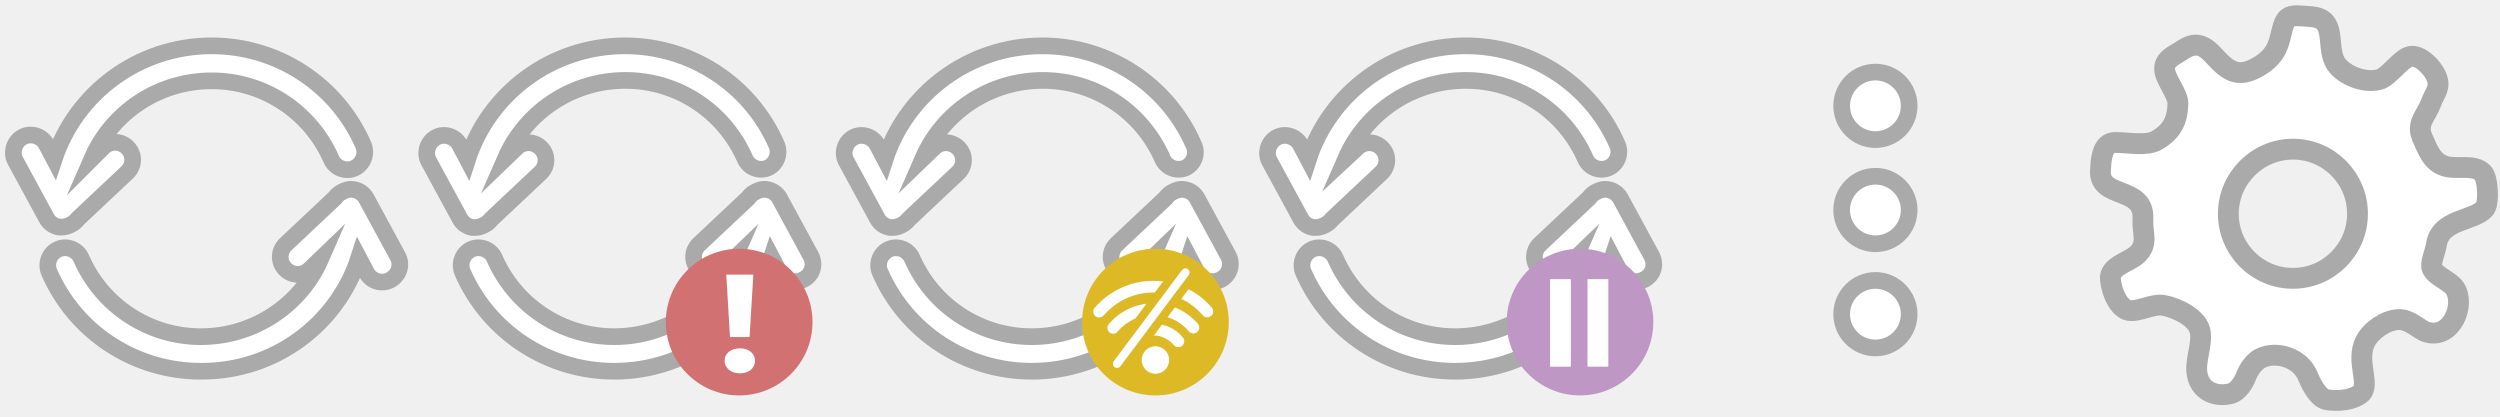
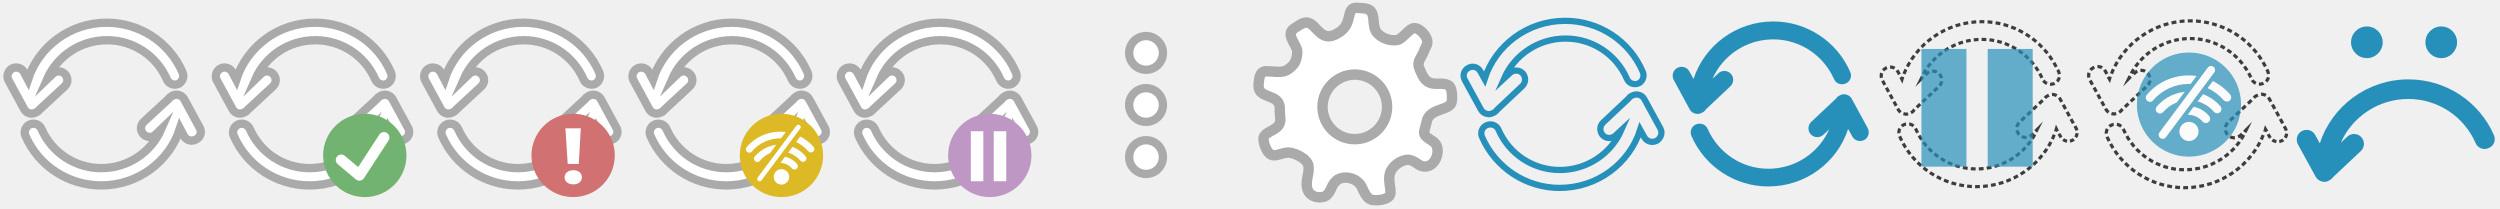
- <svg xmlns="http://www.w3.org/2000/svg" width="600" height="100" viewBox="0 0 600 100">
-   <path fill="#FFF" stroke="#AAA" stroke-width="4" stroke-miterlimit="10" d="M87.2 34.8C80.9 20.3 66.6 11 50.8 11 33.2 11 18.2 22.4 13 38.2l-1.9-3.6c-1.1-2-3.7-2.8-5.7-1.7s-2.8 3.7-1.7 5.7l7.5 13.8c.6 1.1 1.7 1.9 3 2.1h.7c.8 0 1.6-.3 2.3-.7.6-.3 1.1-.8 1.5-1.3l11.8-11.1c1.7-1.6 1.8-4.2.2-5.9-1.6-1.7-4.2-1.8-5.9-.2L22.1 38C26.9 27 38 19.4 50.8 19.4c12.5 0 23.7 7.4 28.7 18.8.9 2.1 3.4 3.1 5.5 2.2 2.2-1 3.1-3.5 2.2-5.6zm8.2 26.6l-7.5-13.8c-.6-1.1-1.7-1.9-3-2.1-1-.2-2 .1-2.9.6-.6.3-1.2.8-1.6 1.4L68.6 58.6c-1.7 1.6-1.8 4.2-.2 5.9 1.6 1.7 4.2 1.8 5.9.2l2.7-2.6c-4.8 11-15.9 18.7-28.8 18.7-12.5 0-23.7-7.4-28.7-18.8-.9-2.1-3.4-3.1-5.5-2.2-2.1.9-3.1 3.4-2.2 5.5 6.3 14.5 20.6 23.8 36.4 23.8C66 89.2 81 77.7 86.1 61.9l1.9 3.6c.8 1.4 2.2 2.2 3.7 2.2.7 0 1.4-.2 2-.5 2.1-1.2 2.9-3.7 1.7-5.8zm91-26.6C180.1 20.3 165.8 11 150 11c-17.7 0-32.7 11.5-37.8 27.3l-1.9-3.6c-1.1-2-3.7-2.8-5.7-1.7-2 1.1-2.8 3.7-1.7 5.7l7.5 13.8c.6 1.1 1.7 1.9 3 2.1h.7c.8 0 1.6-.3 2.3-.7.6-.3 1.1-.8 1.5-1.3l11.8-11.1c1.7-1.6 1.8-4.2.2-5.9-1.6-1.7-4.2-1.8-5.9-.2l-2.7 2.6c4.8-11 15.9-18.7 28.8-18.7 12.5 0 23.7 7.4 28.7 18.8.9 2.1 3.4 3.1 5.5 2.2 2-.9 3-3.4 2.1-5.5zm8.2 26.6l-7.5-13.8c-.6-1.1-1.7-1.9-3-2.1-1-.2-2 .1-2.9.6-.6.3-1.2.8-1.6 1.4l-11.8 11.1c-1.7 1.6-1.8 4.2-.2 5.9 1.6 1.7 4.2 1.8 5.9.2l2.7-2.6c-4.8 11-15.9 18.7-28.8 18.7-12.5 0-23.7-7.4-28.7-18.8-.9-2.1-3.4-3.1-5.5-2.2-2.1.9-3.1 3.4-2.2 5.5 6.3 14.5 20.6 23.8 36.4 23.8 17.7 0 32.7-11.5 37.8-27.3l1.9 3.6c.8 1.4 2.2 2.2 3.7 2.2.7 0 1.4-.2 2-.5 2.2-1.1 2.9-3.6 1.8-5.7z" />
-   <circle fill="#D17171" cx="177.4" cy="77.3" r="17.6" />
-   <path fill="#FFF" d="M173.9 86.6c0-1.8 1.5-3 3.7-3s3.6 1.3 3.6 3-1.4 3-3.6 3-3.7-1.3-3.7-3zm1.3-5.7l-.9-15h6.5l-.9 15h-4.7z" />
-   <path fill="#FFF" stroke="#AAA" stroke-width="4" stroke-miterlimit="10" d="M286.5 34.8C280.2 20.3 265.9 11 250.2 11c-17.7 0-32.7 11.5-37.8 27.3l-1.9-3.6c-1.1-2-3.7-2.8-5.7-1.7s-2.8 3.7-1.7 5.7l7.5 13.8c.6 1.1 1.7 1.9 3 2.1h.7c.8 0 1.6-.3 2.3-.7.6-.3 1.1-.8 1.5-1.3l11.8-11.1c1.7-1.6 1.8-4.2.2-5.9s-4.2-1.8-5.9-.2l-2.7 2.6c4.8-11 15.9-18.7 28.8-18.7 12.5 0 23.7 7.4 28.7 18.8.9 2.1 3.4 3.1 5.5 2.2 2-.9 3-3.4 2-5.5zm8.3 26.6l-7.5-13.8c-.6-1.1-1.7-1.9-3-2.1-1-.2-2 .1-2.9.6-.6.3-1.2.8-1.6 1.4L268 58.6c-1.7 1.6-1.8 4.2-.2 5.9 1.6 1.7 4.2 1.8 5.9.2l2.7-2.6c-4.8 11-15.9 18.7-28.8 18.7-12.5 0-23.7-7.4-28.7-18.8-.9-2.1-3.4-3.1-5.5-2.2-2.1.9-3.1 3.4-2.2 5.5 6.3 14.5 20.6 23.8 36.4 23.8 17.7 0 32.7-11.5 37.8-27.3l1.9 3.6c.8 1.4 2.2 2.2 3.7 2.2.7 0 1.4-.2 2-.5 2.1-1.1 2.9-3.6 1.8-5.7z" />
-   <circle fill="#DDB926" cx="277.3" cy="77.3" r="17.6" />
+ <svg xmlns="http://www.w3.org/2000/svg" viewBox="0 0 1200 100" width="1200" height="100">
+   <path fill="#FFF" stroke="#AAA" stroke-width="4" stroke-miterlimit="10" d="M87.6 34.7C81.3 20.2 67 10.9 51.2 10.9c-17.7 0-32.7 11.5-37.8 27.3l-1.9-3.6c-1.1-2-3.7-2.8-5.7-1.7S3 36.6 4.1 38.6l7.5 13.8c.6 1.1 1.7 1.9 3 2.1h.7c.8 0 1.6-.3 2.3-.7.6-.3 1.1-.8 1.5-1.3l11.9-11c1.7-1.6 1.8-4.2.2-5.9-1.6-1.7-4.2-1.8-5.9-.2L22.6 38c4.8-11 15.9-18.7 28.8-18.7 12.5 0 23.7 7.4 28.7 18.8.9 2.1 3.4 3.1 5.5 2.2 2-1 3-3.4 2-5.6zm8.3 26.7l-7.5-13.8c-.6-1.1-1.7-1.9-3-2.1-1-.2-2 .1-2.9.6-.6.3-1.2.8-1.6 1.4L69 58.5c-1.7 1.6-1.8 4.2-.2 5.9 1.6 1.7 4.2 1.8 5.9.2l2.7-2.6c-4.8 11-15.9 18.7-28.8 18.7-12.5 0-23.7-7.4-28.7-18.8-.9-2.1-3.4-3.1-5.5-2.2-2.1.9-3.1 3.4-2.2 5.5C18.5 79.7 32.8 89 48.6 89c17.7 0 32.7-11.5 37.8-27.3l1.9 3.6c.8 1.4 2.2 2.2 3.7 2.2.7 0 1.4-.2 2-.5 2.2-1 3-3.6 1.9-5.6zm91.7-26.7c-6.3-14.5-20.6-23.8-36.4-23.8-17.7 0-32.7 11.5-37.8 27.3l-1.9-3.6c-1.1-2-3.7-2.8-5.7-1.7-2 1.1-2.8 3.7-1.7 5.7l7.5 13.8c.6 1.1 1.7 1.9 3 2.1h.7c.8 0 1.6-.3 2.3-.7.6-.3 1.1-.8 1.5-1.3l11.9-11c1.7-1.6 1.8-4.2.2-5.9s-4.2-1.8-5.9-.2l-2.7 2.6c4.8-11 15.9-18.7 28.8-18.7 12.5 0 23.7 7.4 28.7 18.8.9 2.1 3.4 3.1 5.5 2.2 2-1 3-3.4 2-5.6zm8.3 26.7l-7.5-13.8c-.6-1.1-1.7-1.9-3-2.1-1-.2-2 .1-2.9.6-.6.3-1.2.8-1.6 1.4l-11.9 11c-1.7 1.6-1.8 4.2-.2 5.9 1.6 1.7 4.2 1.8 5.9.2l2.7-2.6c-4.8 11-15.9 18.7-28.8 18.7-12.5 0-23.7-7.4-28.7-18.8-.9-2.1-3.4-3.1-5.5-2.2-2.1.9-3.1 3.4-2.2 5.5 6.3 14.5 20.6 23.8 36.4 23.8 17.7 0 32.7-11.5 37.8-27.3l1.9 3.6c.8 1.4 2.2 2.2 3.7 2.2.7 0 1.4-.2 2-.5 2.2-1 3-3.6 1.9-5.6z" />
+   <circle fill="#73B371" cx="175.1" cy="74.6" r="20" />
+   <path fill="none" stroke="#FFF" stroke-width="5.239" stroke-linecap="round" stroke-linejoin="round" stroke-miterlimit="10" d="M163.8 76.8l8.7 7.3L184.3 66" />
+   <path fill="#FFF" stroke="#AAA" stroke-width="4" stroke-miterlimit="10" d="M287.6 34.7c-6.3-14.5-20.6-23.8-36.4-23.8-17.7 0-32.7 11.5-37.8 27.3l-1.9-3.6c-1.1-2-3.7-2.8-5.7-1.7s-2.8 3.7-1.7 5.7l7.5 13.8c.6 1.1 1.7 1.9 3 2.1h.7c.8 0 1.6-.3 2.3-.7.6-.3 1.1-.8 1.5-1.3l11.9-11c1.7-1.6 1.8-4.2.2-5.9s-4.2-1.8-5.9-.2l-2.7 2.6c4.8-11 15.9-18.7 28.8-18.7 12.5 0 23.7 7.4 28.7 18.8.9 2.1 3.4 3.1 5.5 2.2 2-1 3-3.4 2-5.6zm8.3 26.7l-7.5-13.8c-.6-1.1-1.7-1.9-3-2.1-1-.2-2 .1-2.9.6-.6.3-1.2.8-1.6 1.4l-11.9 11c-1.7 1.6-1.8 4.2-.2 5.9 1.6 1.7 4.2 1.8 5.9.2l2.7-2.6c-4.8 11-15.9 18.7-28.8 18.7-12.5 0-23.7-7.4-28.7-18.8-.9-2.1-3.4-3.1-5.5-2.2-2.1.9-3.1 3.4-2.2 5.5 6.3 14.5 20.6 23.8 36.4 23.8 17.7 0 32.7-11.5 37.8-27.3l1.9 3.6c.8 1.4 2.2 2.2 3.7 2.2.7 0 1.4-.2 2-.5 2.2-1 3-3.6 1.9-5.6z" />
+   <circle fill="#D17171" cx="275.1" cy="74.6" r="20" />
+   <path fill="#FFF" d="M271 85.1c0-2 1.7-3.4 4.2-3.4s4.1 1.4 4.1 3.4-1.6 3.4-4.1 3.4-4.2-1.4-4.2-3.4zm1.5-6.4l-1.1-17.1h7.4l-1 17.1h-5.3z" />
+   <path fill="#FFF" stroke="#AAA" stroke-width="4" stroke-miterlimit="10" d="M387.6 34.7c-6.3-14.5-20.6-23.8-36.4-23.8-17.7 0-32.7 11.5-37.8 27.3l-1.9-3.6c-1.1-2-3.7-2.8-5.7-1.7s-2.8 3.7-1.7 5.7l7.5 13.8c.6 1.1 1.7 1.9 3 2.1h.7c.8 0 1.6-.3 2.3-.7.6-.3 1.1-.8 1.5-1.3l11.9-11c1.7-1.6 1.8-4.2.2-5.9s-4.2-1.8-5.9-.2l-2.7 2.6c4.8-11 15.9-18.7 28.8-18.7 12.5 0 23.7 7.4 28.7 18.8.9 2.1 3.4 3.1 5.5 2.2 2-1 3-3.4 2-5.6zm8.3 26.7l-7.5-13.8c-.6-1.1-1.7-1.9-3-2.1-1-.2-2 .1-2.9.6-.6.3-1.2.8-1.6 1.4l-11.9 11c-1.7 1.6-1.8 4.2-.2 5.9 1.6 1.7 4.2 1.8 5.9.2l2.7-2.6c-4.8 11-15.9 18.7-28.8 18.7-12.5 0-23.7-7.4-28.7-18.8-.9-2.1-3.4-3.1-5.5-2.2-2.1.9-3.1 3.4-2.2 5.5 6.3 14.5 20.6 23.8 36.4 23.8 17.7 0 32.7-11.5 37.8-27.3l1.9 3.6c.8 1.4 2.2 2.2 3.7 2.2.7 0 1.4-.2 2-.5 2.2-1 3-3.6 1.9-5.6z" />
+   <circle fill="#DDB926" cx="375.1" cy="74.6" r="20" />
  <g fill="#FFF">
-     <circle cx="277.3" cy="86.4" r="3.3" />
-     <path d="M263.8 76.2c-.3 0-.7-.1-.9-.3-.6-.5-.7-1.4-.2-2 3.5-4.1 8.7-6.5 14.1-6.5s10.5 2.3 14 6.4c.5.6.5 1.5-.1 2s-1.5.5-2-.1c-3-3.5-7.3-5.5-11.9-5.5-4.6 0-8.9 2-11.9 5.5-.3.3-.7.5-1.1.5z" />
-     <path d="M267.2 80.1c-.3 0-.7-.1-.9-.3-.6-.5-.7-1.4-.2-2 2.7-3.2 6.6-5 10.7-5s8 1.8 10.7 4.9c.5.6.4 1.5-.2 2-.6.5-1.5.4-2-.2-2.1-2.5-5.2-3.9-8.5-3.9s-6.4 1.4-8.6 4c-.2.3-.6.5-1 .5z" />
-     <path d="M270.9 83.3c-.3 0-.6-.1-.9-.3-.6-.5-.7-1.4-.2-2 1.7-2.1 4.3-3.3 7.1-3.3 2.7 0 5.3 1.2 7 3.3.5.6.4 1.5-.2 2-.6.5-1.5.4-2-.2-1.2-1.4-3-2.3-4.8-2.3-1.9 0-3.7.8-4.9 2.3-.3.4-.7.5-1.1.5z" />
+     <circle cx="375.1" cy="84.9" r="3.7" />
+     <path d="M359.7 73.3c-.4 0-.8-.1-1.1-.4-.7-.6-.8-1.6-.2-2.3 4-4.7 9.9-7.4 16.1-7.4 6.1 0 12 2.7 16 7.3.6.7.5 1.7-.2 2.3-.7.6-1.7.5-2.3-.2-3.4-3.9-8.3-6.2-13.5-6.2-5.2 0-10.2 2.3-13.6 6.3-.3.4-.7.6-1.2.6z" />
+     <path d="M363.6 77.8c-.4 0-.7-.1-1.1-.4-.7-.6-.8-1.6-.2-2.3 3.1-3.6 7.5-5.7 12.2-5.7 4.7 0 9.1 2 12.2 5.6.6.7.5 1.7-.2 2.3-.7.6-1.7.5-2.3-.2-2.4-2.8-6-4.5-9.7-4.5-3.8 0-7.3 1.6-9.7 4.5-.3.5-.8.7-1.2.7z" />
+     <path d="M367.8 81.5c-.4 0-.7-.1-1-.4-.7-.6-.8-1.6-.2-2.3 2-2.4 4.9-3.8 8-3.8 3.1 0 6 1.4 8 3.7.6.7.5 1.7-.2 2.3-.7.6-1.7.5-2.3-.2-1.4-1.6-3.4-2.6-5.5-2.6s-4.2.9-5.5 2.6c-.4.5-.9.7-1.3.7z" />
  </g>
-   <path fill="none" stroke="#DDB926" stroke-width="6" stroke-linecap="round" stroke-miterlimit="10" d="M268.1 87.3l16.4-21.9" />
-   <path fill="none" stroke="#FFF" stroke-width="2" stroke-linecap="round" stroke-miterlimit="10" d="M268.1 87.3l16.4-21.9" />
-   <path fill="#FFF" stroke="#AAA" stroke-width="4" stroke-miterlimit="10" d="M388.2 34.8C381.9 20.3 367.6 11 351.8 11c-17.7 0-32.7 11.5-37.8 27.3l-1.9-3.6c-1.1-2-3.7-2.8-5.7-1.7s-2.8 3.7-1.7 5.7l7.5 13.8c.6 1.1 1.7 1.9 3 2.1h.7c.8 0 1.6-.3 2.3-.7.6-.3 1.1-.8 1.5-1.3l11.8-11.1c1.7-1.6 1.8-4.2.2-5.9s-4.2-1.8-5.9-.2L323 38c4.8-11 15.9-18.7 28.8-18.7 12.5 0 23.7 7.4 28.7 18.8.9 2.1 3.4 3.1 5.5 2.2 2.1-.9 3.1-3.4 2.2-5.5zm8.2 26.6l-7.5-13.8c-.6-1.1-1.7-1.9-3-2.1-1-.2-2 .1-2.9.6-.6.3-1.2.8-1.6 1.4l-11.8 11.1c-1.7 1.6-1.8 4.2-.2 5.9 1.6 1.7 4.2 1.8 5.9.2l2.7-2.6c-4.8 11-15.9 18.7-28.8 18.7-12.5 0-23.7-7.4-28.7-18.8-.9-2.1-3.4-3.1-5.5-2.2-2.1.9-3.1 3.4-2.2 5.5 6.3 14.5 20.6 23.8 36.4 23.8 17.7 0 32.7-11.5 37.8-27.3l1.9 3.6c.8 1.4 2.2 2.2 3.7 2.2.7 0 1.4-.2 2-.5 2.2-1.1 2.9-3.6 1.8-5.7z" />
-   <circle fill="#BF97C4" cx="379.2" cy="77.3" r="17.6" />
-   <path fill="none" stroke="#FFF" stroke-width="5" stroke-miterlimit="10" d="M374.5 67v21m9-21v21" />
+   <path fill="none" stroke="#DDB926" stroke-width="6.836" stroke-linecap="round" stroke-miterlimit="10" d="M364.6 85.9L383.2 61" />
+   <path fill="none" stroke="#FFF" stroke-width="2.279" stroke-linecap="round" stroke-miterlimit="10" d="M364.6 85.9L383.2 61" />
+   <path fill="#FFF" stroke="#AAA" stroke-width="4" stroke-miterlimit="10" d="M487.6 34.7c-6.3-14.5-20.6-23.8-36.4-23.8-17.7 0-32.7 11.5-37.8 27.3l-1.9-3.6c-1.1-2-3.7-2.8-5.7-1.7s-2.8 3.7-1.7 5.7l7.5 13.8c.6 1.1 1.7 1.9 3 2.1h.7c.8 0 1.6-.3 2.3-.7.6-.3 1.1-.8 1.5-1.3l11.9-11c1.7-1.6 1.8-4.2.2-5.9s-4.2-1.8-5.9-.2l-2.7 2.6c4.8-11 15.9-18.7 28.8-18.7 12.5 0 23.7 7.4 28.7 18.8.9 2.1 3.4 3.1 5.5 2.2 2-1 3-3.4 2-5.6zm8.3 26.7l-7.5-13.8c-.6-1.1-1.7-1.9-3-2.1-1-.2-2 .1-2.9.6-.6.3-1.2.8-1.6 1.4l-11.9 11c-1.7 1.6-1.8 4.2-.2 5.9 1.6 1.7 4.2 1.8 5.9.2l2.7-2.6c-4.8 11-15.9 18.7-28.8 18.7-12.5 0-23.7-7.4-28.7-18.8-.9-2.1-3.4-3.1-5.5-2.2-2.1.9-3.1 3.4-2.2 5.5 6.3 14.5 20.6 23.8 36.4 23.8 17.7 0 32.7-11.5 37.8-27.3l1.9 3.6c.8 1.4 2.2 2.2 3.7 2.2.7 0 1.4-.2 2-.5 2.2-1 3-3.6 1.9-5.6z" />
+   <circle fill="#BF97C4" cx="475.1" cy="74.6" r="20" />
+   <path fill="none" stroke="#FFF" stroke-width="6" stroke-miterlimit="10" d="M469 63v24m11-24v24" />
  <g fill="#FFF" stroke="#AAA" stroke-width="4" stroke-miterlimit="10">
-     <circle cx="450.1" cy="50.4" r="8.1" />
-     <circle cx="450.1" cy="25.4" r="8.1" />
-     <circle cx="450.1" cy="75.4" r="8.1" />
+     <circle cx="550.1" cy="50.4" r="8.1" />
+     <circle cx="550.1" cy="25.4" r="8.1" />
+     <circle cx="550.1" cy="75.4" r="8.1" />
  </g>
-   <path fill="#FFF" stroke="#AAA" stroke-width="5" stroke-miterlimit="10" d="M595.9 41.5c-2.1-2.1-6-.9-8.6-1.5-3.6-.8-4.6-4-6-7.1-1.4-3.4 1-5.1 2.1-8.1.9-2.6 2.6-3.7 1.2-6.7-.9-1.9-3.4-4.6-5.7-4.6-2.3-.1-5.5 5-7.9 5.6-3.8 1-9.2-1.3-10.7-4.4-2-4.2.6-10.3-5.7-10.7-2.5-.2-4.5-.5-5.5.3-1.5 1.3-1.4 4.3-2.6 7-1 2.4-3.2 4.1-5.4 5.2-2.1 1-4.1 1.5-6.5-.1-3.7-2.4-5.4-8-10.8-4.4-1.9 1.3-4.3 2.1-4.3 4.5s3.2 6 3.2 8.3c-.1 4-1.3 6.7-5.1 8.9-2.4 1.4-6.9.5-9.6.5-2.4-.1-3.7 1.3-3.9 6.9-.2 6.7 10.6 3.5 10.2 11.4-.2 3.6 1.4 6-1.4 8.6-2.1 1.9-6.8 2.8-6.4 6 .4 3.7 2.3 7 4.4 7.4 2.5.4 5.7-1.7 8.4-1.2 2.8.5 8.4 2.9 8.8 6.6.4 3.3-1.5 7.1-.7 10.3.9 3.9 4.7 5.2 8.2 4.2 1.5-.5 2.8-2.4 3.5-4.2.6-1.6 1.9-3.4 3.4-4.2 3.9-1.9 9.5-.1 11.3 4.1.7 1.7 2.4 5.3 4.5 5.8.9.2 5.3.7 8.1-1.3s-1.2-7.9 1.3-12.7c1.4-2.7 5-5.1 7.9-5.2s5 2.5 6.8 3c6.1 1.8 9.4-6.8 6.7-10.6-1.2-1.7-4.7-2.9-5.4-4.7-.5-1.2.7-3.8 1-5.5.9-6.5 9-5.7 11.7-8.9 1-1.5.7-7.2-.5-8.5zm-45.6 25.3c-8.6 0-15.5-7-15.5-15.5s7-15.5 15.5-15.5c8.6 0 15.5 7 15.5 15.5s-6.9 15.5-15.5 15.5z" />
+   <path fill="#FFF" stroke="#AAA" stroke-width="5" stroke-miterlimit="10" d="M695.9 41.5c-2.1-2.1-6-.9-8.6-1.5-3.6-.8-4.6-4-6-7.1-1.4-3.4 1-5.1 2.1-8.1.9-2.6 2.6-3.7 1.2-6.7-.9-1.9-3.4-4.6-5.7-4.6-2.3-.1-5.5 5-7.9 5.6-3.8 1-9.2-1.3-10.7-4.4-2-4.2.6-10.3-5.7-10.7-2.5-.2-4.5-.5-5.5.3-1.5 1.3-1.4 4.3-2.6 7-1 2.4-3.2 4.1-5.4 5.2-2.1 1-4.1 1.5-6.5-.1-3.7-2.4-5.4-8-10.8-4.4-1.9 1.3-4.3 2.1-4.3 4.5s3.2 6 3.2 8.3c-.1 4-1.3 6.7-5.1 8.9-2.4 1.4-6.9.5-9.6.5-2.4-.1-3.7 1.3-3.9 6.9-.2 6.7 10.6 3.5 10.2 11.4-.2 3.6 1.4 6-1.4 8.6-2.1 1.9-6.8 2.8-6.4 6 .4 3.7 2.3 7 4.4 7.4 2.5.4 5.7-1.7 8.4-1.2 2.8.5 8.4 2.9 8.8 6.6.4 3.3-1.5 7.1-.7 10.3.9 3.9 4.7 5.2 8.2 4.2 1.5-.5 2.8-2.4 3.5-4.2.6-1.6 1.9-3.4 3.4-4.2 3.9-1.9 9.5-.1 11.3 4.1.7 1.7 2.4 5.3 4.5 5.8.9.2 5.3.7 8.1-1.3s-1.2-7.9 1.3-12.7c1.4-2.7 5-5.1 7.9-5.2s5 2.5 6.8 3c6.1 1.8 9.4-6.8 6.7-10.6-1.2-1.7-4.7-2.9-5.4-4.7-.5-1.2.7-3.8 1-5.5.9-6.5 9-5.7 11.7-8.9 1-1.5.7-7.2-.5-8.5zm-45.6 25.3c-8.6 0-15.5-7-15.5-15.5s7-15.5 15.5-15.5c8.6 0 15.5 7 15.5 15.5s-6.9 15.5-15.5 15.5z" />
+   <path fill="none" stroke="#2690BA" stroke-width="3" stroke-miterlimit="10" d="M788.5 34.4c-6.4-14.9-21-24.4-37.2-24.4-18.1 0-33.5 11.7-38.7 27.9l-2-3.6c-1.1-2.1-3.7-2.9-5.8-1.7-2.1 1.1-2.9 3.7-1.7 5.8l7.7 14.1c.6 1.2 1.8 2 3.1 2.2.2 0 .5.1.7.1.8 0 1.7-.3 2.4-.7.6-.3 1.2-.8 1.6-1.4l12.1-11.4c1.7-1.6 1.8-4.3.2-6.1-1.6-1.7-4.3-1.8-6.1-.2l-2.8 2.6c4.9-11.2 16.3-19.1 29.5-19.1 12.8 0 24.3 7.6 29.4 19.3.9 2.2 3.5 3.2 5.7 2.2 1.9-.9 2.9-3.5 1.9-5.6zm8.5 27.3l-7.7-14.1c-.6-1.2-1.8-2-3.1-2.2-1-.2-2.1.1-3 .6-.7.3-1.2.8-1.6 1.4l-12.1 11.4c-1.7 1.6-1.8 4.3-.2 6.1 1.6 1.7 4.3 1.8 6.1.2l2.8-2.6c-4.9 11.2-16.3 19.1-29.5 19.1-12.8 0-24.3-7.6-29.4-19.3-.9-2.2-3.5-3.2-5.7-2.2-2.2.9-3.2 3.5-2.2 5.7 6.5 14.8 21.1 24.4 37.2 24.4 18.1 0 33.5-11.7 38.7-27.9l2 3.6c.8 1.4 2.3 2.2 3.8 2.2.7 0 1.4-.2 2.1-.5 2.1-1.3 2.9-3.9 1.8-5.9z" />
+   <path fill="#2690BA" d="M888.1 34.5c-6.4-14.7-20.9-24.2-36.9-24.2-17.9 0-33.1 11.6-38.3 27.6l-2-3.6c-1.1-2.1-3.7-2.8-5.8-1.7s-2.8 3.7-1.7 5.8l7.6 14c.6 1.2 1.8 2 3.1 2.2.2 0 .4.1.7.1.8 0 1.7-.3 2.4-.7.6-.3 1.2-.8 1.5-1.4l11.9-11.2c1.7-1.6 1.8-4.3.2-6-1.6-1.7-4.3-1.8-6-.2l-2.8 2.6c4.9-11.1 16.1-18.9 29.2-18.9 12.6 0 24 7.5 29.1 19 .9 2.2 3.4 3.1 5.6 2.2 2.2-.9 3.2-3.4 2.2-5.6zm8.4 27l-7.6-14c-.6-1.2-1.8-2-3.1-2.2-1-.2-2.1.1-2.9.6-.7.3-1.2.8-1.6 1.4l-11.9 11.2c-1.7 1.6-1.8 4.3-.2 6 1.6 1.7 4.3 1.8 6 .2l2.8-2.6C873.1 73.2 861.9 81 848.8 81c-12.6 0-24-7.5-29.1-19.1-.9-2.2-3.4-3.1-5.6-2.2-2.2.9-3.1 3.4-2.2 5.6 6.4 14.7 20.9 24.2 36.9 24.2 17.9 0 33.1-11.6 38.3-27.6l2 3.6c.8 1.4 2.2 2.2 3.7 2.2.7 0 1.4-.2 2-.5 2-1 2.8-3.6 1.7-5.7z" />
+   <g fill="none" stroke="#3D3D3D" stroke-width="1.53" stroke-miterlimit="10">
+     <path d="M988.5 35.6c-.1-.4-.2-.7-.3-1.1-.2-.4-.3-.7-.5-1" />
+     <path stroke-dasharray="2.332,1.554" d="M987 32.1c-6.9-13.3-20.6-21.7-35.7-21.7-17.2 0-31.9 10.7-37.7 25.8" />
+     <path d="M913.3 36.9c-.1.4-.3.7-.4 1.1l-.5-1" />
+     <path stroke-dasharray="2.279,1.52" d="M911.7 35.7l-.7-1.3c-1.1-2.1-3.7-2.8-5.8-1.7-2.1 1.1-2.8 3.7-1.7 5.8l7.6 14c.6 1.2 1.8 2 3.1 2.2.2 0 .4.1.7.1.8 0 1.7-.3 2.4-.7.6-.3 1.2-.8 1.5-1.4l11.9-11.2c1.7-1.6 1.8-4.3.2-6-1.6-1.7-4.3-1.8-6-.2l-1.4 1.3" />
+     <path d="M923 37l-.8.8c.2-.4.3-.7.5-1" />
+     <path stroke-dasharray="2.265,1.51" d="M923.3 35.4c5.4-9.8 15.9-16.5 28-16.5 12.6 0 24 7.5 29.1 19 .9 2.2 3.4 3.1 5.6 2.2 1.5-.7 2.5-2.2 2.6-3.7" />
+     <path d="M996.9 62.6c-.1-.4-.2-.7-.4-1.1l-.5-1" />
+     <path stroke-dasharray="2.344,1.563" d="M995.2 59.2l-6.3-11.6c-.6-1.2-1.8-2-3.1-2.2-1-.2-2.1.1-2.9.6-.7.3-1.2.8-1.6 1.4l-11.9 11.2c-1.7 1.6-1.8 4.3-.2 6 1.6 1.7 4.3 1.8 6 .2l1.4-1.3" />
+     <path d="M977 63l.8-.8c-.2.4-.3.7-.5 1" />
+     <path stroke-dasharray="2.3,1.533" d="M976.7 64.6c-5.4 9.8-15.9 16.5-28 16.5-12.6 0-24-7.5-29.1-19.1-.9-2.2-3.4-3.1-5.6-2.2-2.2.9-3.1 3.4-2.2 5.6 6.4 14.7 20.9 24.2 36.9 24.2 17.2 0 32-10.7 37.7-25.8" />
+     <path d="M986.7 63.1c.1-.4.3-.7.4-1.1l.5 1" />
+     <path stroke-dasharray="2.066,1.377" d="M988.3 64.2l.8 1.4c.8 1.4 2.2 2.2 3.7 2.2.7 0 1.4-.2 2-.5 1.5-.8 2.3-2.4 2.2-4" />
+   </g>
+   <path opacity=".7" d="M922.3 23.5h21.6V80h-21.6zm31.8 0h21.6V80h-21.6z" fill="#2690BA" />
+   <g fill="none" stroke="#3D3D3D" stroke-width="1.546" stroke-miterlimit="10">
+     <path d="M1088.9 35.5c-.1-.4-.2-.7-.3-1.1-.2-.4-.3-.7-.5-1.1" />
+     <path stroke-dasharray="2.357,1.571" d="M1087.4 31.9c-6.9-13.4-20.8-21.9-36.1-21.9-17.4 0-32.3 10.9-38.1 26.1" />
+     <path d="M1012.9 36.8c-.1.4-.3.7-.4 1.1l-.6-1" />
+     <path stroke-dasharray="2.304,1.536" d="M1011.3 35.5l-.7-1.3c-1.1-2.1-3.7-2.9-5.8-1.7-2.1 1.1-2.9 3.7-1.7 5.8l7.7 14.1c.6 1.2 1.8 2 3.1 2.2.2 0 .5.1.7.1.8 0 1.7-.3 2.4-.7.6-.3 1.2-.8 1.6-1.4l12.1-11.4c1.7-1.6 1.8-4.3.2-6.1-1.6-1.7-4.3-1.8-6.1-.2l-1.4 1.3" />
+     <path d="M1022.7 36.8l-.8.8c.2-.4.3-.7.5-1.1" />
+     <path stroke-dasharray="2.289,1.526" d="M1023 35.2c5.4-9.9 16.1-16.7 28.3-16.7 12.8 0 24.3 7.6 29.4 19.3.9 2.2 3.5 3.2 5.7 2.2 1.6-.7 2.5-2.2 2.6-3.8" />
+     <path d="M1097.4 62.7c-.1-.4-.2-.7-.4-1.1l-.6-1" />
+     <path stroke-dasharray="2.369,1.579" d="M1095.7 59.2l-6.4-11.7c-.6-1.2-1.8-2-3.1-2.2-1-.2-2.1.1-3 .6-.7.3-1.2.8-1.6 1.4l-12.1 11.4c-1.7 1.6-1.8 4.3-.2 6.1 1.6 1.7 4.3 1.8 6.1.2l1.4-1.3" />
+     <path d="M1077.3 63.2l.8-.8c-.2.4-.3.7-.5 1.1" />
+     <path stroke-dasharray="2.324,1.55" d="M1077 64.8c-5.4 9.9-16.1 16.7-28.3 16.7-12.8 0-24.3-7.6-29.4-19.3-.9-2.2-3.5-3.2-5.7-2.2-2.2.9-3.2 3.5-2.2 5.7 6.5 14.8 21.1 24.4 37.2 24.4 17.4 0 32.3-10.9 38.1-26.1" />
+     <path d="M1087.1 63.2c.1-.4.3-.7.4-1.1l.6 1" />
+     <path stroke-dasharray="2.087,1.392" d="M1088.7 64.4l.8 1.4c.8 1.4 2.3 2.2 3.8 2.2.7 0 1.4-.2 2.1-.5 1.5-.8 2.3-2.4 2.2-4.1" />
+   </g>
+   <g opacity=".7">
+     <circle fill="#2690BA" cx="1050.7" cy="50.2" r="25" />
+     <g fill="#FFF">
+       <circle cx="1050.7" cy="63.1" r="4.6" />
+       <path d="M1032 48.9c-.5 0-.9-.2-1.3-.5-.9-.7-1-2-.2-2.9 5-5.9 12.3-9.3 20-9.3 7.7 0 14.9 3.3 20 9.2.7.8.6 2.1-.2 2.9-.8.7-2.1.6-2.9-.2-4.3-4.9-10.4-7.8-16.9-7.8-6.5 0-12.7 2.9-17 7.8-.4.6-.9.8-1.5.8z" />
+       <path d="M1036.8 54.5c-.5 0-.9-.2-1.3-.5-.9-.7-1-2-.2-2.9 3.8-4.5 9.4-7.1 15.3-7.1 5.8 0 11.4 2.6 15.2 7 .7.9.6 2.1-.2 2.9-.9.7-2.1.6-2.9-.2-3-3.6-7.5-5.6-12.1-5.6-4.7 0-9.1 2.1-12.2 5.6-.5.5-1 .8-1.6.8z" />
+       <path d="M1042 59.1c-.5 0-.9-.2-1.3-.5-.9-.7-1-2-.3-2.9 2.5-3 6.1-4.7 10-4.7 3.9 0 7.5 1.7 10 4.7.7.9.6 2.1-.3 2.9-.9.7-2.1.6-2.9-.3-1.7-2-4.2-3.2-6.9-3.2s-5.2 1.2-6.9 3.2c-.2.5-.8.8-1.4.8z" />
+     </g>
+     <path fill="none" stroke="#2690BA" stroke-width="7.73" stroke-linecap="round" stroke-miterlimit="10" d="M1038.1 64.7l23.2-31.1" />
+     <path fill="none" stroke="#FFF" stroke-width="3.865" stroke-linecap="round" stroke-miterlimit="10" d="M1038.1 64.7l23.2-31.1" />
+   </g>
+   <g fill="#2690BA">
+     <path d="M1197.1 64.9c-7.1-16.3-23.2-26.8-41-26.8-19.9 0-36.8 12.9-42.6 30.7l-2.2-4c-1.2-2.3-4.1-3.1-6.4-1.9-2.3 1.2-3.1 4.1-1.9 6.4l8.5 15.5c.7 1.3 2 2.2 3.4 2.4.2 0 .5.1.7.1.9 0 1.8-.3 2.6-.8.7-.4 1.3-.9 1.7-1.5l13.3-12.5c1.9-1.8 2-4.8.2-6.7-1.8-1.9-4.8-2-6.7-.2l-3.1 2.9c5.4-12.3 17.9-21 32.4-21 14 0 26.7 8.3 32.3 21.2 1 2.4 3.8 3.5 6.2 2.4 2.6-1 3.6-3.8 2.6-6.2z" />
+     <circle cx="1136.1" cy="20.3" r="7.6" />
+     <circle cx="1171.8" cy="20.3" r="7.6" />
+   </g>
</svg>
